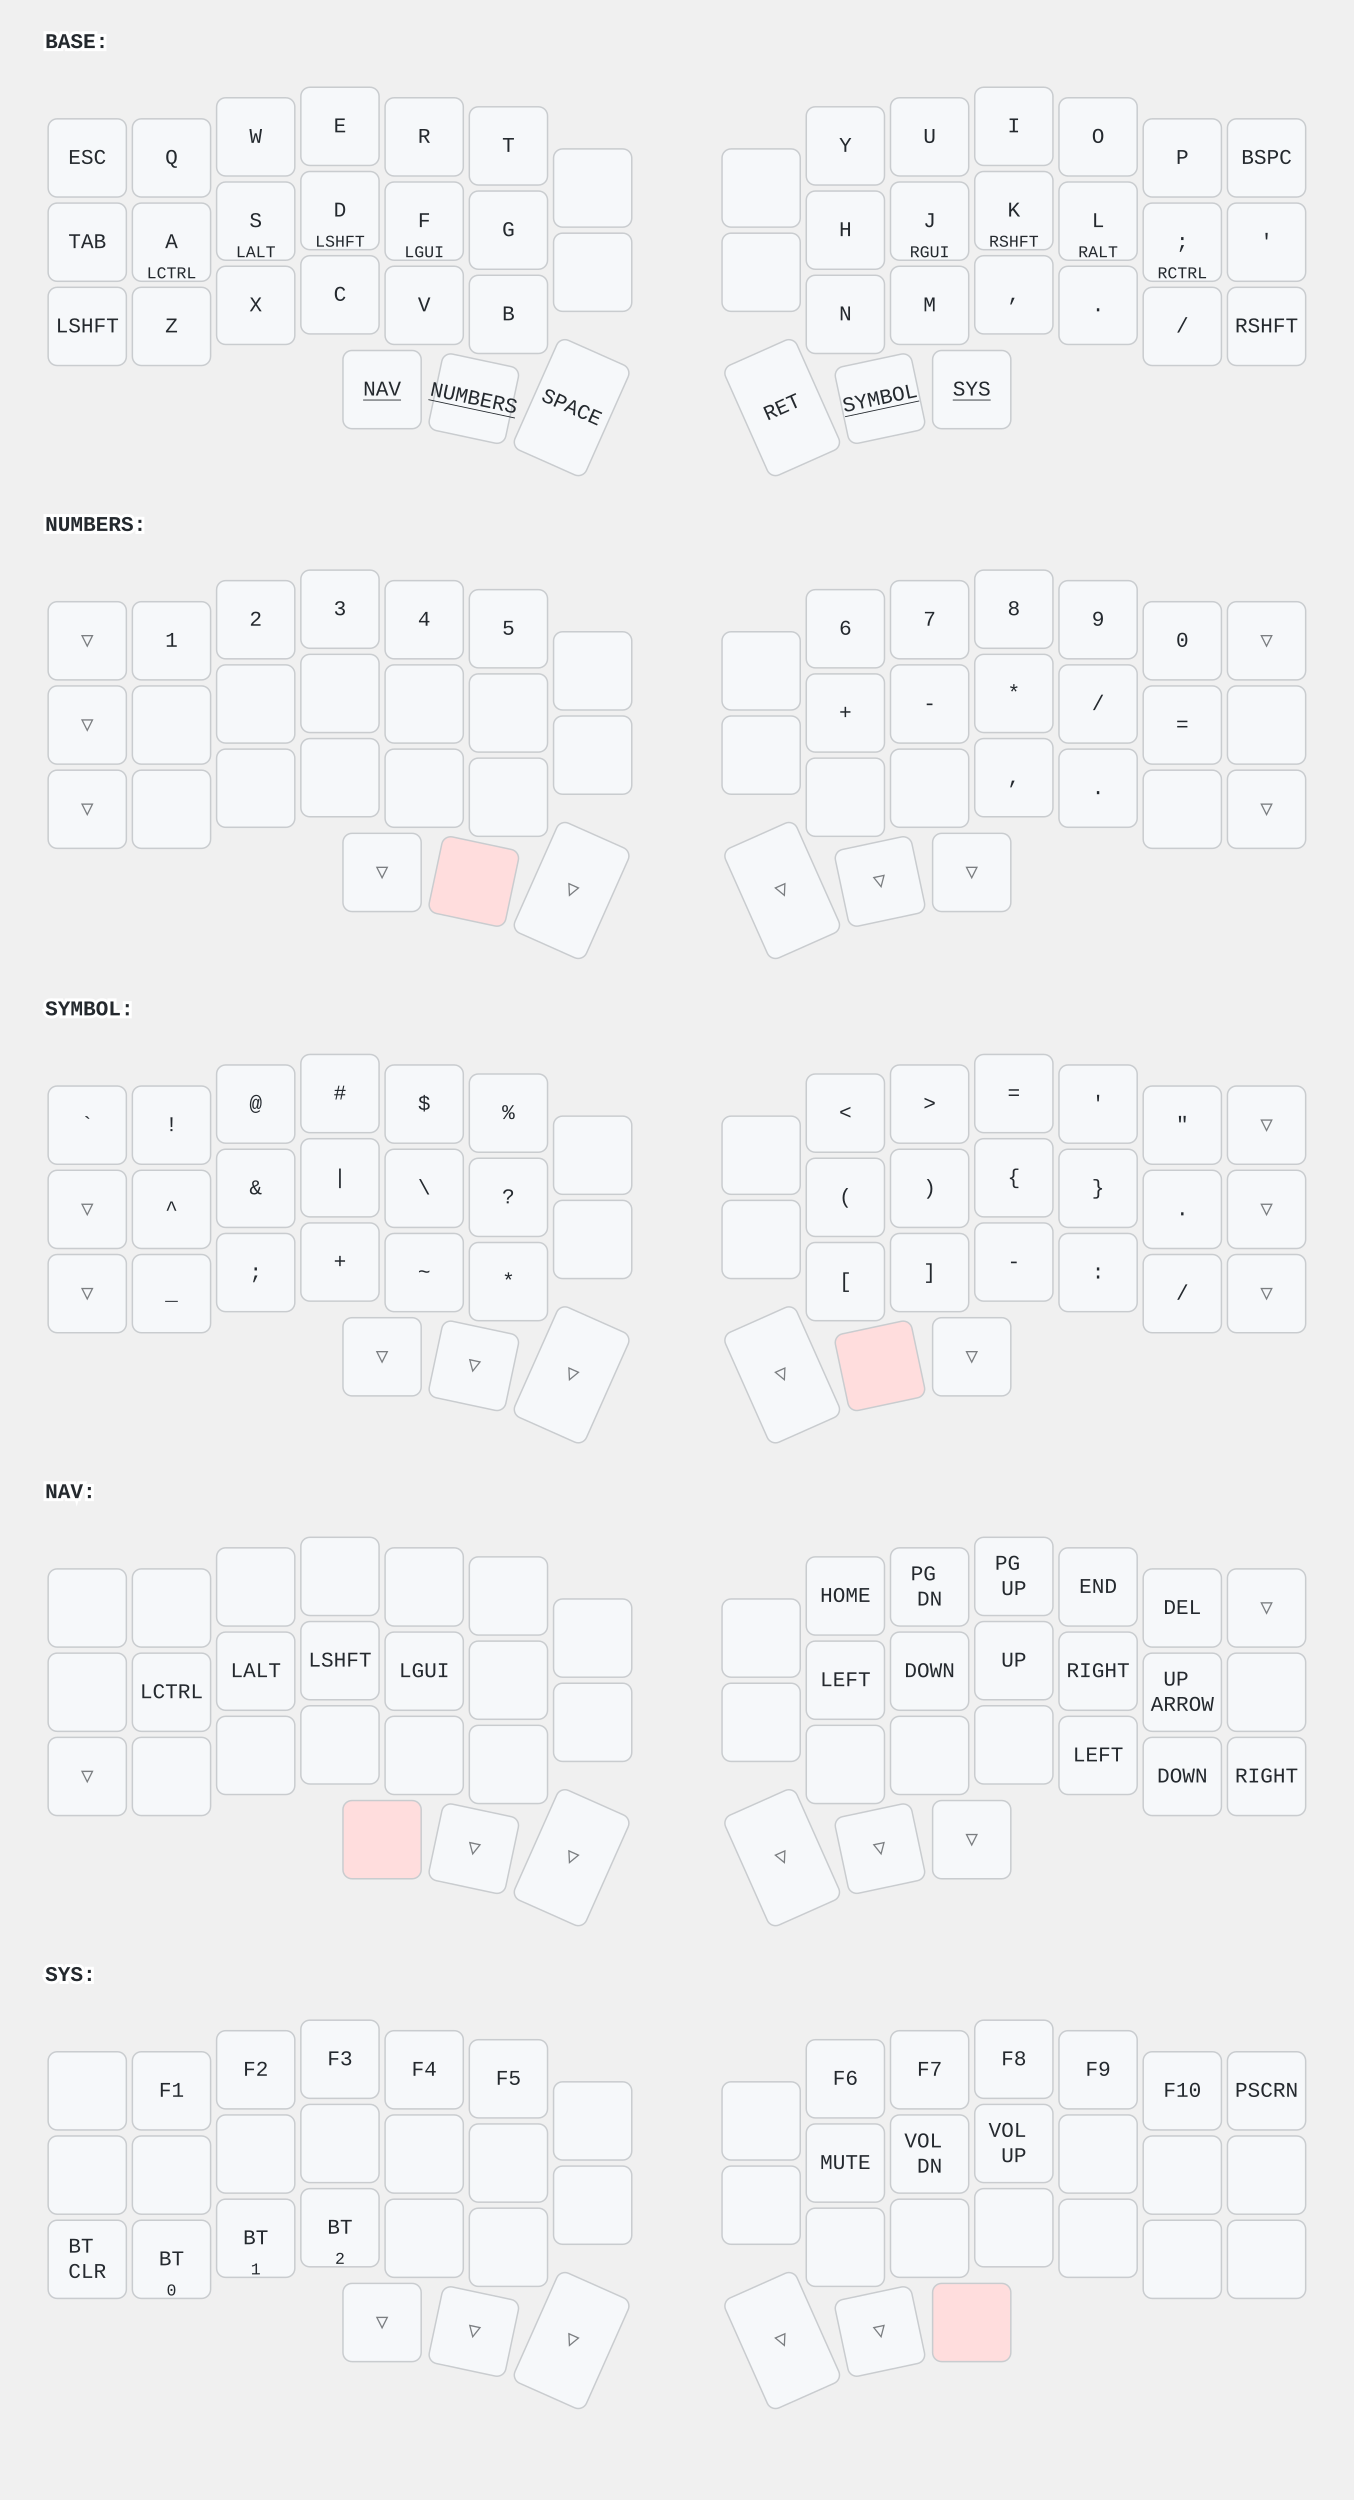
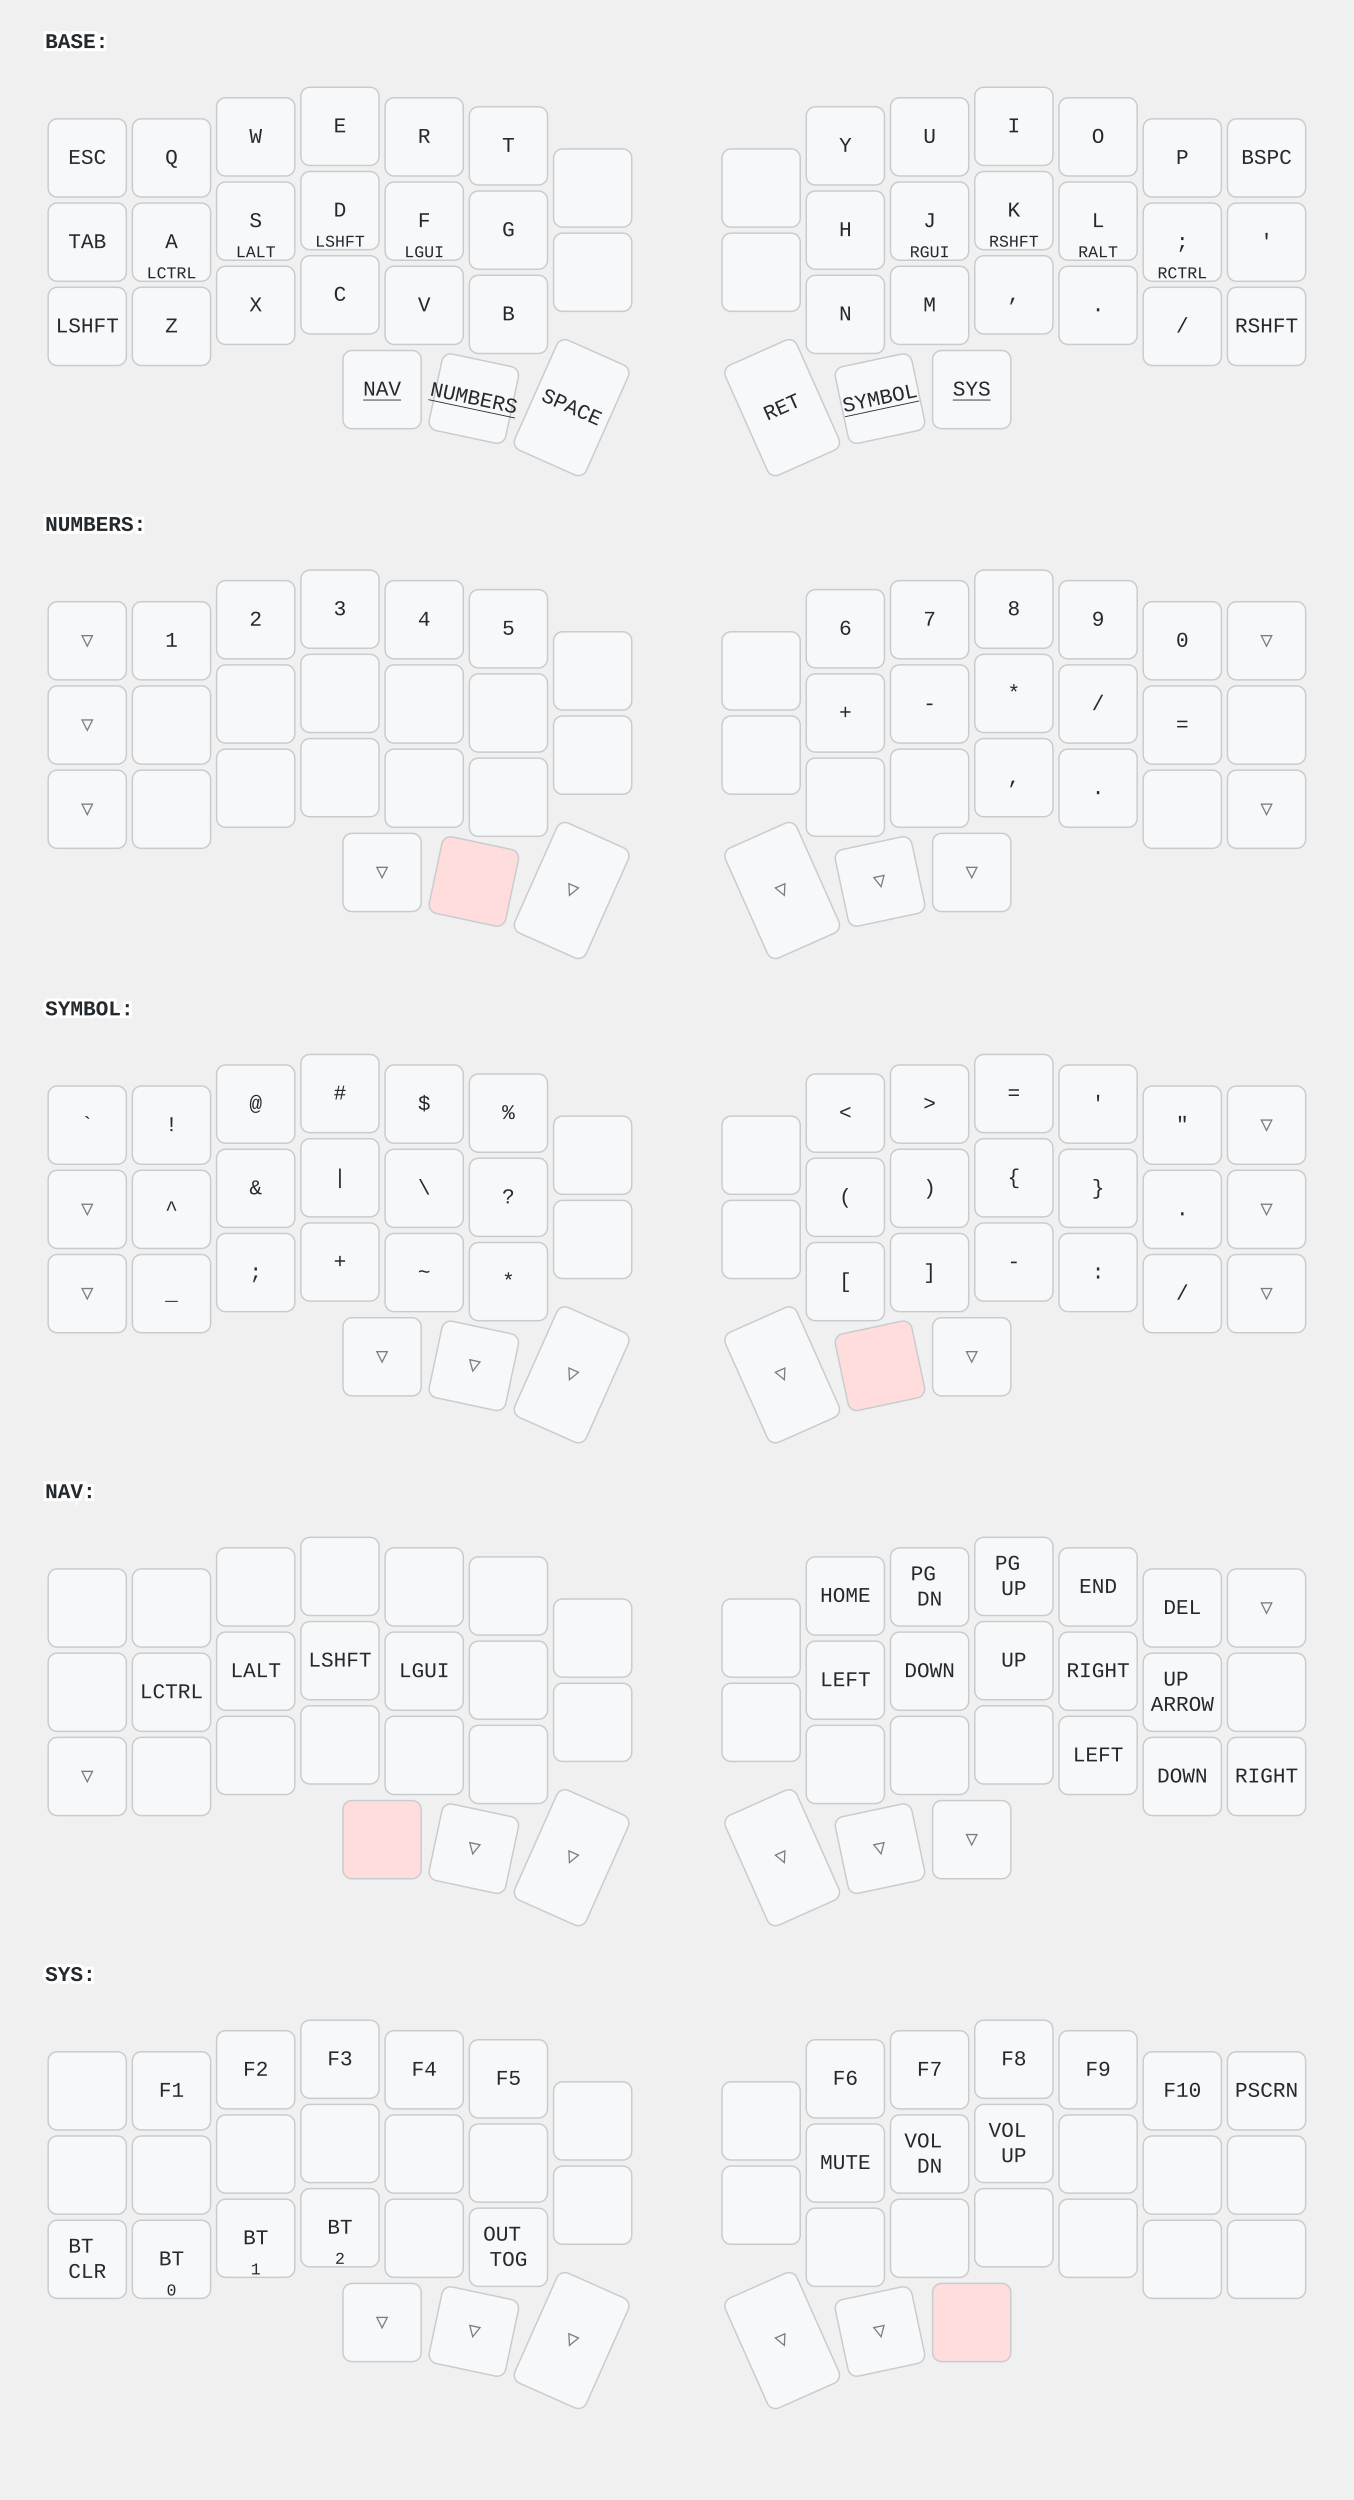
<svg xmlns="http://www.w3.org/2000/svg" width="900" height="1662" viewBox="0 0 900 1662" class="keymap">
  <style>/* inherit to force styles through use tags */
svg path {
    fill: inherit;
}

/* font and background color specifications */
svg.keymap {
    font-family: SFMono-Regular,Consolas,Liberation Mono,Menlo,monospace;
    font-size: 14px;
    font-kerning: normal;
    text-rendering: optimizeLegibility;
    fill: #24292e;
}

/* default key styling */
rect.key {
    fill: #f6f8fa;
}

rect.key, rect.combo {
    stroke: #c9cccf;
    stroke-width: 1;
}

/* default key side styling, only used is draw_key_sides is set */
rect.side {
    filter: brightness(90%);
}

/* color accent for combo boxes */
rect.combo, rect.combo-separate {
    fill: #cdf;
}

/* color accent for held keys */
rect.held, rect.combo.held {
    fill: #fdd;
}

/* color accent for ghost (optional) keys */
rect.ghost, rect.combo.ghost {
    stroke-dasharray: 4, 4;
    stroke-width: 2;
}

text {
    text-anchor: middle;
    dominant-baseline: middle;
}

/* styling for layer labels */
text.label {
    font-weight: bold;
    text-anchor: start;
    stroke: white;
    stroke-width: 4;
    paint-order: stroke;
}

/* styling for optional footer */
text.footer {
    text-anchor: end;
    dominant-baseline: auto;
    stroke: white;
    stroke-width: 4;
    paint-order: stroke;
}

/* styling for combo tap, and key non-tap label text */
text.combo, text.hold, text.shifted, text.left, text.right, text.tl, text.tr, text.bl, text.br {
    font-size: 11px;
}

text.hold, text.bl, text.br {
    text-anchor: middle;
    dominant-baseline: auto;
}

text.shifted, text.tl, text.tr {
    text-anchor: middle;
    dominant-baseline: hanging;
}

text.left, text.tl, text.bl {
    text-anchor: start;
}

text.right, text.tr, text.br {
    text-anchor: end;
}

text.layer-activator {
    text-decoration: underline;
}

/* styling for hold/shifted label text in combo box */
text.combo.hold, text.combo.shifted, text.combo.left, text.combo.right {
    font-size: 8px;
}

/* lighter symbol for transparent keys */
text.trans {
    fill: #7b7e81;
}

/* styling for combo dendrons */
path.combo {
    stroke-width: 1;
    stroke: gray;
    fill: none;
}

/* Start Tabler Icons Cleanup */
/* cannot use height/width with glyphs */
.icon-tabler &gt; path {
    fill: inherit;
    stroke: inherit;
    stroke-width: 2;
}
/* hide tabler's default box */
.icon-tabler &gt; path[stroke="none"][fill="none"] {
    visibility: hidden;
}
/* End Tabler Icons Cleanup */
</style>
  <g transform="translate(30, 0)" class="layer-BASE">
    <text x="0" y="28" class="label" id="BASE">BASE:</text>
    <g transform="translate(0, 56)">
      <g transform="translate(28, 49)" class="key keypos-0">
        <rect rx="6" ry="6" x="-26" y="-26" width="52" height="52" class="key" />
        <text x="0" y="0" class="key tap">ESC</text>
      </g>
      <g transform="translate(84, 49)" class="key keypos-1">
        <rect rx="6" ry="6" x="-26" y="-26" width="52" height="52" class="key" />
        <text x="0" y="0" class="key tap">Q</text>
      </g>
      <g transform="translate(140, 35)" class="key keypos-2">
        <rect rx="6" ry="6" x="-26" y="-26" width="52" height="52" class="key" />
        <text x="0" y="0" class="key tap">W</text>
      </g>
      <g transform="translate(196, 28)" class="key keypos-3">
        <rect rx="6" ry="6" x="-26" y="-26" width="52" height="52" class="key" />
        <text x="0" y="0" class="key tap">E</text>
      </g>
      <g transform="translate(252, 35)" class="key keypos-4">
        <rect rx="6" ry="6" x="-26" y="-26" width="52" height="52" class="key" />
        <text x="0" y="0" class="key tap">R</text>
      </g>
      <g transform="translate(308, 41)" class="key keypos-5">
        <rect rx="6" ry="6" x="-26" y="-26" width="52" height="52" class="key" />
        <text x="0" y="0" class="key tap">T</text>
      </g>
      <g transform="translate(364, 69)" class="key keypos-6">
        <rect rx="6" ry="6" x="-26" y="-26" width="52" height="52" class="key" />
      </g>
      <g transform="translate(476, 69)" class="key keypos-7">
        <rect rx="6" ry="6" x="-26" y="-26" width="52" height="52" class="key" />
      </g>
      <g transform="translate(532, 41)" class="key keypos-8">
        <rect rx="6" ry="6" x="-26" y="-26" width="52" height="52" class="key" />
        <text x="0" y="0" class="key tap">Y</text>
      </g>
      <g transform="translate(588, 35)" class="key keypos-9">
        <rect rx="6" ry="6" x="-26" y="-26" width="52" height="52" class="key" />
        <text x="0" y="0" class="key tap">U</text>
      </g>
      <g transform="translate(644, 28)" class="key keypos-10">
        <rect rx="6" ry="6" x="-26" y="-26" width="52" height="52" class="key" />
        <text x="0" y="0" class="key tap">I</text>
      </g>
      <g transform="translate(700, 35)" class="key keypos-11">
        <rect rx="6" ry="6" x="-26" y="-26" width="52" height="52" class="key" />
        <text x="0" y="0" class="key tap">O</text>
      </g>
      <g transform="translate(756, 49)" class="key keypos-12">
        <rect rx="6" ry="6" x="-26" y="-26" width="52" height="52" class="key" />
        <text x="0" y="0" class="key tap">P</text>
      </g>
      <g transform="translate(812, 49)" class="key keypos-13">
        <rect rx="6" ry="6" x="-26" y="-26" width="52" height="52" class="key" />
        <text x="0" y="0" class="key tap">BSPC</text>
      </g>
      <g transform="translate(28, 105)" class="key keypos-14">
        <rect rx="6" ry="6" x="-26" y="-26" width="52" height="52" class="key" />
        <text x="0" y="0" class="key tap">TAB</text>
      </g>
      <g transform="translate(84, 105)" class="key keypos-15">
        <rect rx="6" ry="6" x="-26" y="-26" width="52" height="52" class="key" />
        <text x="0" y="0" class="key tap">A</text>
        <text x="0" y="24" class="key hold">LCTRL</text>
      </g>
      <g transform="translate(140, 91)" class="key keypos-16">
        <rect rx="6" ry="6" x="-26" y="-26" width="52" height="52" class="key" />
        <text x="0" y="0" class="key tap">S</text>
        <text x="0" y="24" class="key hold">LALT</text>
      </g>
      <g transform="translate(196, 84)" class="key keypos-17">
        <rect rx="6" ry="6" x="-26" y="-26" width="52" height="52" class="key" />
        <text x="0" y="0" class="key tap">D</text>
        <text x="0" y="24" class="key hold">LSHFT</text>
      </g>
      <g transform="translate(252, 91)" class="key keypos-18">
        <rect rx="6" ry="6" x="-26" y="-26" width="52" height="52" class="key" />
        <text x="0" y="0" class="key tap">F</text>
        <text x="0" y="24" class="key hold">LGUI</text>
      </g>
      <g transform="translate(308, 97)" class="key keypos-19">
        <rect rx="6" ry="6" x="-26" y="-26" width="52" height="52" class="key" />
        <text x="0" y="0" class="key tap">G</text>
      </g>
      <g transform="translate(364, 125)" class="key keypos-20">
        <rect rx="6" ry="6" x="-26" y="-26" width="52" height="52" class="key" />
      </g>
      <g transform="translate(476, 125)" class="key keypos-21">
        <rect rx="6" ry="6" x="-26" y="-26" width="52" height="52" class="key" />
      </g>
      <g transform="translate(532, 97)" class="key keypos-22">
        <rect rx="6" ry="6" x="-26" y="-26" width="52" height="52" class="key" />
        <text x="0" y="0" class="key tap">H</text>
      </g>
      <g transform="translate(588, 91)" class="key keypos-23">
        <rect rx="6" ry="6" x="-26" y="-26" width="52" height="52" class="key" />
        <text x="0" y="0" class="key tap">J</text>
        <text x="0" y="24" class="key hold">RGUI</text>
      </g>
      <g transform="translate(644, 84)" class="key keypos-24">
        <rect rx="6" ry="6" x="-26" y="-26" width="52" height="52" class="key" />
        <text x="0" y="0" class="key tap">K</text>
        <text x="0" y="24" class="key hold">RSHFT</text>
      </g>
      <g transform="translate(700, 91)" class="key keypos-25">
        <rect rx="6" ry="6" x="-26" y="-26" width="52" height="52" class="key" />
        <text x="0" y="0" class="key tap">L</text>
        <text x="0" y="24" class="key hold">RALT</text>
      </g>
      <g transform="translate(756, 105)" class="key keypos-26">
        <rect rx="6" ry="6" x="-26" y="-26" width="52" height="52" class="key" />
        <text x="0" y="0" class="key tap">;</text>
        <text x="0" y="24" class="key hold">RCTRL</text>
      </g>
      <g transform="translate(812, 105)" class="key keypos-27">
        <rect rx="6" ry="6" x="-26" y="-26" width="52" height="52" class="key" />
        <text x="0" y="0" class="key tap">'</text>
      </g>
      <g transform="translate(28, 161)" class="key keypos-28">
        <rect rx="6" ry="6" x="-26" y="-26" width="52" height="52" class="key" />
        <text x="0" y="0" class="key tap">LSHFT</text>
      </g>
      <g transform="translate(84, 161)" class="key keypos-29">
        <rect rx="6" ry="6" x="-26" y="-26" width="52" height="52" class="key" />
        <text x="0" y="0" class="key tap">Z</text>
      </g>
      <g transform="translate(140, 147)" class="key keypos-30">
        <rect rx="6" ry="6" x="-26" y="-26" width="52" height="52" class="key" />
        <text x="0" y="0" class="key tap">X</text>
      </g>
      <g transform="translate(196, 140)" class="key keypos-31">
        <rect rx="6" ry="6" x="-26" y="-26" width="52" height="52" class="key" />
        <text x="0" y="0" class="key tap">C</text>
      </g>
      <g transform="translate(252, 147)" class="key keypos-32">
        <rect rx="6" ry="6" x="-26" y="-26" width="52" height="52" class="key" />
        <text x="0" y="0" class="key tap">V</text>
      </g>
      <g transform="translate(308, 153)" class="key keypos-33">
        <rect rx="6" ry="6" x="-26" y="-26" width="52" height="52" class="key" />
        <text x="0" y="0" class="key tap">B</text>
      </g>
      <g transform="translate(532, 153)" class="key keypos-34">
        <rect rx="6" ry="6" x="-26" y="-26" width="52" height="52" class="key" />
        <text x="0" y="0" class="key tap">N</text>
      </g>
      <g transform="translate(588, 147)" class="key keypos-35">
        <rect rx="6" ry="6" x="-26" y="-26" width="52" height="52" class="key" />
        <text x="0" y="0" class="key tap">M</text>
      </g>
      <g transform="translate(644, 140)" class="key keypos-36">
        <rect rx="6" ry="6" x="-26" y="-26" width="52" height="52" class="key" />
        <text x="0" y="0" class="key tap">,</text>
      </g>
      <g transform="translate(700, 147)" class="key keypos-37">
        <rect rx="6" ry="6" x="-26" y="-26" width="52" height="52" class="key" />
        <text x="0" y="0" class="key tap">.</text>
      </g>
      <g transform="translate(756, 161)" class="key keypos-38">
        <rect rx="6" ry="6" x="-26" y="-26" width="52" height="52" class="key" />
        <text x="0" y="0" class="key tap">/</text>
      </g>
      <g transform="translate(812, 161)" class="key keypos-39">
        <rect rx="6" ry="6" x="-26" y="-26" width="52" height="52" class="key" />
        <text x="0" y="0" class="key tap">RSHFT</text>
      </g>
      <g transform="translate(224, 203)" class="key keypos-40">
        <rect rx="6" ry="6" x="-26" y="-26" width="52" height="52" class="key" />
        <a href="#NAV">
          <text x="0" y="0" class="key tap layer-activator">NAV</text>
        </a>
      </g>
      <g transform="translate(285, 209) rotate(12.0)" class="key keypos-41">
        <rect rx="6" ry="6" x="-26" y="-26" width="52" height="52" class="key" />
        <a href="#NUMBERS">
          <text x="0" y="0" class="key tap layer-activator">NUMBERS</text>
        </a>
      </g>
      <g transform="translate(350, 215) rotate(24.0)" class="key keypos-42">
        <rect rx="6" ry="6" x="-26" y="-40" width="52" height="80" class="key" />
        <text x="0" y="0" class="key tap">SPACE</text>
      </g>
      <g transform="translate(490, 215) rotate(-24.0)" class="key keypos-43">
        <rect rx="6" ry="6" x="-26" y="-40" width="52" height="80" class="key" />
        <text x="0" y="0" class="key tap">RET</text>
      </g>
      <g transform="translate(555, 209) rotate(-12.0)" class="key keypos-44">
        <rect rx="6" ry="6" x="-26" y="-26" width="52" height="52" class="key" />
        <a href="#SYMBOL">
          <text x="0" y="0" class="key tap layer-activator">SYMBOL</text>
        </a>
      </g>
      <g transform="translate(616, 203)" class="key keypos-45">
        <rect rx="6" ry="6" x="-26" y="-26" width="52" height="52" class="key" />
        <a href="#SYS">
          <text x="0" y="0" class="key tap layer-activator">SYS</text>
        </a>
      </g>
    </g>
  </g>
  <g transform="translate(30, 321)" class="layer-NUMBERS">
    <text x="0" y="28" class="label" id="NUMBERS">NUMBERS:</text>
    <g transform="translate(0, 56)">
      <g transform="translate(28, 49)" class="key trans keypos-0">
        <rect rx="6" ry="6" x="-26" y="-26" width="52" height="52" class="key trans" />
        <text x="0" y="0" class="key trans tap">▽</text>
      </g>
      <g transform="translate(84, 49)" class="key keypos-1">
        <rect rx="6" ry="6" x="-26" y="-26" width="52" height="52" class="key" />
        <text x="0" y="0" class="key tap">1</text>
      </g>
      <g transform="translate(140, 35)" class="key keypos-2">
        <rect rx="6" ry="6" x="-26" y="-26" width="52" height="52" class="key" />
        <text x="0" y="0" class="key tap">2</text>
      </g>
      <g transform="translate(196, 28)" class="key keypos-3">
        <rect rx="6" ry="6" x="-26" y="-26" width="52" height="52" class="key" />
        <text x="0" y="0" class="key tap">3</text>
      </g>
      <g transform="translate(252, 35)" class="key keypos-4">
        <rect rx="6" ry="6" x="-26" y="-26" width="52" height="52" class="key" />
        <text x="0" y="0" class="key tap">4</text>
      </g>
      <g transform="translate(308, 41)" class="key keypos-5">
        <rect rx="6" ry="6" x="-26" y="-26" width="52" height="52" class="key" />
        <text x="0" y="0" class="key tap">5</text>
      </g>
      <g transform="translate(364, 69)" class="key keypos-6">
        <rect rx="6" ry="6" x="-26" y="-26" width="52" height="52" class="key" />
      </g>
      <g transform="translate(476, 69)" class="key keypos-7">
        <rect rx="6" ry="6" x="-26" y="-26" width="52" height="52" class="key" />
      </g>
      <g transform="translate(532, 41)" class="key keypos-8">
        <rect rx="6" ry="6" x="-26" y="-26" width="52" height="52" class="key" />
        <text x="0" y="0" class="key tap">6</text>
      </g>
      <g transform="translate(588, 35)" class="key keypos-9">
        <rect rx="6" ry="6" x="-26" y="-26" width="52" height="52" class="key" />
        <text x="0" y="0" class="key tap">7</text>
      </g>
      <g transform="translate(644, 28)" class="key keypos-10">
        <rect rx="6" ry="6" x="-26" y="-26" width="52" height="52" class="key" />
        <text x="0" y="0" class="key tap">8</text>
      </g>
      <g transform="translate(700, 35)" class="key keypos-11">
        <rect rx="6" ry="6" x="-26" y="-26" width="52" height="52" class="key" />
        <text x="0" y="0" class="key tap">9</text>
      </g>
      <g transform="translate(756, 49)" class="key keypos-12">
        <rect rx="6" ry="6" x="-26" y="-26" width="52" height="52" class="key" />
        <text x="0" y="0" class="key tap">0</text>
      </g>
      <g transform="translate(812, 49)" class="key trans keypos-13">
        <rect rx="6" ry="6" x="-26" y="-26" width="52" height="52" class="key trans" />
        <text x="0" y="0" class="key trans tap">▽</text>
      </g>
      <g transform="translate(28, 105)" class="key trans keypos-14">
        <rect rx="6" ry="6" x="-26" y="-26" width="52" height="52" class="key trans" />
        <text x="0" y="0" class="key trans tap">▽</text>
      </g>
      <g transform="translate(84, 105)" class="key keypos-15">
        <rect rx="6" ry="6" x="-26" y="-26" width="52" height="52" class="key" />
      </g>
      <g transform="translate(140, 91)" class="key keypos-16">
        <rect rx="6" ry="6" x="-26" y="-26" width="52" height="52" class="key" />
      </g>
      <g transform="translate(196, 84)" class="key keypos-17">
        <rect rx="6" ry="6" x="-26" y="-26" width="52" height="52" class="key" />
      </g>
      <g transform="translate(252, 91)" class="key keypos-18">
        <rect rx="6" ry="6" x="-26" y="-26" width="52" height="52" class="key" />
      </g>
      <g transform="translate(308, 97)" class="key keypos-19">
        <rect rx="6" ry="6" x="-26" y="-26" width="52" height="52" class="key" />
      </g>
      <g transform="translate(364, 125)" class="key keypos-20">
        <rect rx="6" ry="6" x="-26" y="-26" width="52" height="52" class="key" />
      </g>
      <g transform="translate(476, 125)" class="key keypos-21">
        <rect rx="6" ry="6" x="-26" y="-26" width="52" height="52" class="key" />
      </g>
      <g transform="translate(532, 97)" class="key keypos-22">
        <rect rx="6" ry="6" x="-26" y="-26" width="52" height="52" class="key" />
        <text x="0" y="0" class="key tap">+</text>
      </g>
      <g transform="translate(588, 91)" class="key keypos-23">
        <rect rx="6" ry="6" x="-26" y="-26" width="52" height="52" class="key" />
        <text x="0" y="0" class="key tap">-</text>
      </g>
      <g transform="translate(644, 84)" class="key keypos-24">
        <rect rx="6" ry="6" x="-26" y="-26" width="52" height="52" class="key" />
        <text x="0" y="0" class="key tap">*</text>
      </g>
      <g transform="translate(700, 91)" class="key keypos-25">
        <rect rx="6" ry="6" x="-26" y="-26" width="52" height="52" class="key" />
        <text x="0" y="0" class="key tap">/</text>
      </g>
      <g transform="translate(756, 105)" class="key keypos-26">
        <rect rx="6" ry="6" x="-26" y="-26" width="52" height="52" class="key" />
        <text x="0" y="0" class="key tap">=</text>
      </g>
      <g transform="translate(812, 105)" class="key keypos-27">
        <rect rx="6" ry="6" x="-26" y="-26" width="52" height="52" class="key" />
      </g>
      <g transform="translate(28, 161)" class="key trans keypos-28">
        <rect rx="6" ry="6" x="-26" y="-26" width="52" height="52" class="key trans" />
        <text x="0" y="0" class="key trans tap">▽</text>
      </g>
      <g transform="translate(84, 161)" class="key keypos-29">
        <rect rx="6" ry="6" x="-26" y="-26" width="52" height="52" class="key" />
      </g>
      <g transform="translate(140, 147)" class="key keypos-30">
        <rect rx="6" ry="6" x="-26" y="-26" width="52" height="52" class="key" />
      </g>
      <g transform="translate(196, 140)" class="key keypos-31">
        <rect rx="6" ry="6" x="-26" y="-26" width="52" height="52" class="key" />
      </g>
      <g transform="translate(252, 147)" class="key keypos-32">
        <rect rx="6" ry="6" x="-26" y="-26" width="52" height="52" class="key" />
      </g>
      <g transform="translate(308, 153)" class="key keypos-33">
        <rect rx="6" ry="6" x="-26" y="-26" width="52" height="52" class="key" />
      </g>
      <g transform="translate(532, 153)" class="key keypos-34">
        <rect rx="6" ry="6" x="-26" y="-26" width="52" height="52" class="key" />
      </g>
      <g transform="translate(588, 147)" class="key keypos-35">
        <rect rx="6" ry="6" x="-26" y="-26" width="52" height="52" class="key" />
      </g>
      <g transform="translate(644, 140)" class="key keypos-36">
        <rect rx="6" ry="6" x="-26" y="-26" width="52" height="52" class="key" />
        <text x="0" y="0" class="key tap">,</text>
      </g>
      <g transform="translate(700, 147)" class="key keypos-37">
        <rect rx="6" ry="6" x="-26" y="-26" width="52" height="52" class="key" />
        <text x="0" y="0" class="key tap">.</text>
      </g>
      <g transform="translate(756, 161)" class="key keypos-38">
        <rect rx="6" ry="6" x="-26" y="-26" width="52" height="52" class="key" />
      </g>
      <g transform="translate(812, 161)" class="key trans keypos-39">
        <rect rx="6" ry="6" x="-26" y="-26" width="52" height="52" class="key trans" />
        <text x="0" y="0" class="key trans tap">▽</text>
      </g>
      <g transform="translate(224, 203)" class="key trans keypos-40">
        <rect rx="6" ry="6" x="-26" y="-26" width="52" height="52" class="key trans" />
        <text x="0" y="0" class="key trans tap">▽</text>
      </g>
      <g transform="translate(285, 209) rotate(12.0)" class="key held keypos-41">
        <rect rx="6" ry="6" x="-26" y="-26" width="52" height="52" class="key held" />
      </g>
      <g transform="translate(350, 215) rotate(24.0)" class="key trans keypos-42">
        <rect rx="6" ry="6" x="-26" y="-40" width="52" height="80" class="key trans" />
        <text x="0" y="0" class="key trans tap">▽</text>
      </g>
      <g transform="translate(490, 215) rotate(-24.0)" class="key trans keypos-43">
        <rect rx="6" ry="6" x="-26" y="-40" width="52" height="80" class="key trans" />
        <text x="0" y="0" class="key trans tap">▽</text>
      </g>
      <g transform="translate(555, 209) rotate(-12.0)" class="key trans keypos-44">
        <rect rx="6" ry="6" x="-26" y="-26" width="52" height="52" class="key trans" />
        <text x="0" y="0" class="key trans tap">▽</text>
      </g>
      <g transform="translate(616, 203)" class="key trans keypos-45">
        <rect rx="6" ry="6" x="-26" y="-26" width="52" height="52" class="key trans" />
        <text x="0" y="0" class="key trans tap">▽</text>
      </g>
    </g>
  </g>
  <g transform="translate(30, 643)" class="layer-SYMBOL">
    <text x="0" y="28" class="label" id="SYMBOL">SYMBOL:</text>
    <g transform="translate(0, 56)">
      <g transform="translate(28, 49)" class="key keypos-0">
        <rect rx="6" ry="6" x="-26" y="-26" width="52" height="52" class="key" />
        <text x="0" y="0" class="key tap">`</text>
      </g>
      <g transform="translate(84, 49)" class="key keypos-1">
        <rect rx="6" ry="6" x="-26" y="-26" width="52" height="52" class="key" />
        <text x="0" y="0" class="key tap">!</text>
      </g>
      <g transform="translate(140, 35)" class="key keypos-2">
        <rect rx="6" ry="6" x="-26" y="-26" width="52" height="52" class="key" />
        <text x="0" y="0" class="key tap">@</text>
      </g>
      <g transform="translate(196, 28)" class="key keypos-3">
        <rect rx="6" ry="6" x="-26" y="-26" width="52" height="52" class="key" />
        <text x="0" y="0" class="key tap">#</text>
      </g>
      <g transform="translate(252, 35)" class="key keypos-4">
        <rect rx="6" ry="6" x="-26" y="-26" width="52" height="52" class="key" />
        <text x="0" y="0" class="key tap">$</text>
      </g>
      <g transform="translate(308, 41)" class="key keypos-5">
        <rect rx="6" ry="6" x="-26" y="-26" width="52" height="52" class="key" />
        <text x="0" y="0" class="key tap">%</text>
      </g>
      <g transform="translate(364, 69)" class="key keypos-6">
        <rect rx="6" ry="6" x="-26" y="-26" width="52" height="52" class="key" />
      </g>
      <g transform="translate(476, 69)" class="key keypos-7">
        <rect rx="6" ry="6" x="-26" y="-26" width="52" height="52" class="key" />
      </g>
      <g transform="translate(532, 41)" class="key keypos-8">
        <rect rx="6" ry="6" x="-26" y="-26" width="52" height="52" class="key" />
        <text x="0" y="0" class="key tap">&lt;</text>
      </g>
      <g transform="translate(588, 35)" class="key keypos-9">
        <rect rx="6" ry="6" x="-26" y="-26" width="52" height="52" class="key" />
        <text x="0" y="0" class="key tap">&gt;</text>
      </g>
      <g transform="translate(644, 28)" class="key keypos-10">
        <rect rx="6" ry="6" x="-26" y="-26" width="52" height="52" class="key" />
        <text x="0" y="0" class="key tap">=</text>
      </g>
      <g transform="translate(700, 35)" class="key keypos-11">
        <rect rx="6" ry="6" x="-26" y="-26" width="52" height="52" class="key" />
        <text x="0" y="0" class="key tap">'</text>
      </g>
      <g transform="translate(756, 49)" class="key keypos-12">
        <rect rx="6" ry="6" x="-26" y="-26" width="52" height="52" class="key" />
        <text x="0" y="0" class="key tap">"</text>
      </g>
      <g transform="translate(812, 49)" class="key trans keypos-13">
        <rect rx="6" ry="6" x="-26" y="-26" width="52" height="52" class="key trans" />
        <text x="0" y="0" class="key trans tap">▽</text>
      </g>
      <g transform="translate(28, 105)" class="key trans keypos-14">
        <rect rx="6" ry="6" x="-26" y="-26" width="52" height="52" class="key trans" />
        <text x="0" y="0" class="key trans tap">▽</text>
      </g>
      <g transform="translate(84, 105)" class="key keypos-15">
        <rect rx="6" ry="6" x="-26" y="-26" width="52" height="52" class="key" />
        <text x="0" y="0" class="key tap">^</text>
      </g>
      <g transform="translate(140, 91)" class="key keypos-16">
        <rect rx="6" ry="6" x="-26" y="-26" width="52" height="52" class="key" />
        <text x="0" y="0" class="key tap">&amp;</text>
      </g>
      <g transform="translate(196, 84)" class="key keypos-17">
        <rect rx="6" ry="6" x="-26" y="-26" width="52" height="52" class="key" />
        <text x="0" y="0" class="key tap">|</text>
      </g>
      <g transform="translate(252, 91)" class="key keypos-18">
        <rect rx="6" ry="6" x="-26" y="-26" width="52" height="52" class="key" />
        <text x="0" y="0" class="key tap">\</text>
      </g>
      <g transform="translate(308, 97)" class="key keypos-19">
        <rect rx="6" ry="6" x="-26" y="-26" width="52" height="52" class="key" />
        <text x="0" y="0" class="key tap">?</text>
      </g>
      <g transform="translate(364, 125)" class="key keypos-20">
        <rect rx="6" ry="6" x="-26" y="-26" width="52" height="52" class="key" />
      </g>
      <g transform="translate(476, 125)" class="key keypos-21">
        <rect rx="6" ry="6" x="-26" y="-26" width="52" height="52" class="key" />
      </g>
      <g transform="translate(532, 97)" class="key keypos-22">
        <rect rx="6" ry="6" x="-26" y="-26" width="52" height="52" class="key" />
        <text x="0" y="0" class="key tap">(</text>
      </g>
      <g transform="translate(588, 91)" class="key keypos-23">
        <rect rx="6" ry="6" x="-26" y="-26" width="52" height="52" class="key" />
        <text x="0" y="0" class="key tap">)</text>
      </g>
      <g transform="translate(644, 84)" class="key keypos-24">
        <rect rx="6" ry="6" x="-26" y="-26" width="52" height="52" class="key" />
        <text x="0" y="0" class="key tap">{</text>
      </g>
      <g transform="translate(700, 91)" class="key keypos-25">
        <rect rx="6" ry="6" x="-26" y="-26" width="52" height="52" class="key" />
        <text x="0" y="0" class="key tap">}</text>
      </g>
      <g transform="translate(756, 105)" class="key keypos-26">
        <rect rx="6" ry="6" x="-26" y="-26" width="52" height="52" class="key" />
        <text x="0" y="0" class="key tap">.</text>
      </g>
      <g transform="translate(812, 105)" class="key trans keypos-27">
        <rect rx="6" ry="6" x="-26" y="-26" width="52" height="52" class="key trans" />
        <text x="0" y="0" class="key trans tap">▽</text>
      </g>
      <g transform="translate(28, 161)" class="key trans keypos-28">
        <rect rx="6" ry="6" x="-26" y="-26" width="52" height="52" class="key trans" />
        <text x="0" y="0" class="key trans tap">▽</text>
      </g>
      <g transform="translate(84, 161)" class="key keypos-29">
        <rect rx="6" ry="6" x="-26" y="-26" width="52" height="52" class="key" />
        <text x="0" y="0" class="key tap">_</text>
      </g>
      <g transform="translate(140, 147)" class="key keypos-30">
        <rect rx="6" ry="6" x="-26" y="-26" width="52" height="52" class="key" />
        <text x="0" y="0" class="key tap">;</text>
      </g>
      <g transform="translate(196, 140)" class="key keypos-31">
        <rect rx="6" ry="6" x="-26" y="-26" width="52" height="52" class="key" />
        <text x="0" y="0" class="key tap">+</text>
      </g>
      <g transform="translate(252, 147)" class="key keypos-32">
        <rect rx="6" ry="6" x="-26" y="-26" width="52" height="52" class="key" />
        <text x="0" y="0" class="key tap">~</text>
      </g>
      <g transform="translate(308, 153)" class="key keypos-33">
        <rect rx="6" ry="6" x="-26" y="-26" width="52" height="52" class="key" />
        <text x="0" y="0" class="key tap">*</text>
      </g>
      <g transform="translate(532, 153)" class="key keypos-34">
        <rect rx="6" ry="6" x="-26" y="-26" width="52" height="52" class="key" />
        <text x="0" y="0" class="key tap">[</text>
      </g>
      <g transform="translate(588, 147)" class="key keypos-35">
        <rect rx="6" ry="6" x="-26" y="-26" width="52" height="52" class="key" />
        <text x="0" y="0" class="key tap">]</text>
      </g>
      <g transform="translate(644, 140)" class="key keypos-36">
        <rect rx="6" ry="6" x="-26" y="-26" width="52" height="52" class="key" />
        <text x="0" y="0" class="key tap">-</text>
      </g>
      <g transform="translate(700, 147)" class="key keypos-37">
        <rect rx="6" ry="6" x="-26" y="-26" width="52" height="52" class="key" />
        <text x="0" y="0" class="key tap">:</text>
      </g>
      <g transform="translate(756, 161)" class="key keypos-38">
        <rect rx="6" ry="6" x="-26" y="-26" width="52" height="52" class="key" />
        <text x="0" y="0" class="key tap">/</text>
      </g>
      <g transform="translate(812, 161)" class="key trans keypos-39">
        <rect rx="6" ry="6" x="-26" y="-26" width="52" height="52" class="key trans" />
        <text x="0" y="0" class="key trans tap">▽</text>
      </g>
      <g transform="translate(224, 203)" class="key trans keypos-40">
        <rect rx="6" ry="6" x="-26" y="-26" width="52" height="52" class="key trans" />
        <text x="0" y="0" class="key trans tap">▽</text>
      </g>
      <g transform="translate(285, 209) rotate(12.0)" class="key trans keypos-41">
        <rect rx="6" ry="6" x="-26" y="-26" width="52" height="52" class="key trans" />
        <text x="0" y="0" class="key trans tap">▽</text>
      </g>
      <g transform="translate(350, 215) rotate(24.0)" class="key trans keypos-42">
        <rect rx="6" ry="6" x="-26" y="-40" width="52" height="80" class="key trans" />
        <text x="0" y="0" class="key trans tap">▽</text>
      </g>
      <g transform="translate(490, 215) rotate(-24.0)" class="key trans keypos-43">
        <rect rx="6" ry="6" x="-26" y="-40" width="52" height="80" class="key trans" />
        <text x="0" y="0" class="key trans tap">▽</text>
      </g>
      <g transform="translate(555, 209) rotate(-12.0)" class="key held keypos-44">
        <rect rx="6" ry="6" x="-26" y="-26" width="52" height="52" class="key held" />
      </g>
      <g transform="translate(616, 203)" class="key trans keypos-45">
        <rect rx="6" ry="6" x="-26" y="-26" width="52" height="52" class="key trans" />
        <text x="0" y="0" class="key trans tap">▽</text>
      </g>
    </g>
  </g>
  <g transform="translate(30, 964)" class="layer-NAV">
    <text x="0" y="28" class="label" id="NAV">NAV:</text>
    <g transform="translate(0, 56)">
      <g transform="translate(28, 49)" class="key keypos-0">
        <rect rx="6" ry="6" x="-26" y="-26" width="52" height="52" class="key" />
      </g>
      <g transform="translate(84, 49)" class="key keypos-1">
        <rect rx="6" ry="6" x="-26" y="-26" width="52" height="52" class="key" />
      </g>
      <g transform="translate(140, 35)" class="key keypos-2">
        <rect rx="6" ry="6" x="-26" y="-26" width="52" height="52" class="key" />
      </g>
      <g transform="translate(196, 28)" class="key keypos-3">
        <rect rx="6" ry="6" x="-26" y="-26" width="52" height="52" class="key" />
      </g>
      <g transform="translate(252, 35)" class="key keypos-4">
        <rect rx="6" ry="6" x="-26" y="-26" width="52" height="52" class="key" />
      </g>
      <g transform="translate(308, 41)" class="key keypos-5">
        <rect rx="6" ry="6" x="-26" y="-26" width="52" height="52" class="key" />
      </g>
      <g transform="translate(364, 69)" class="key keypos-6">
        <rect rx="6" ry="6" x="-26" y="-26" width="52" height="52" class="key" />
      </g>
      <g transform="translate(476, 69)" class="key keypos-7">
        <rect rx="6" ry="6" x="-26" y="-26" width="52" height="52" class="key" />
      </g>
      <g transform="translate(532, 41)" class="key keypos-8">
        <rect rx="6" ry="6" x="-26" y="-26" width="52" height="52" class="key" />
        <text x="0" y="0" class="key tap">HOME</text>
      </g>
      <g transform="translate(588, 35)" class="key keypos-9">
        <rect rx="6" ry="6" x="-26" y="-26" width="52" height="52" class="key" />
        <text x="0" y="0" class="key tap">
          <tspan x="0" dy="-0.6em">PG</tspan>
          <tspan x="0" dy="1.2em">DN</tspan>
        </text>
      </g>
      <g transform="translate(644, 28)" class="key keypos-10">
        <rect rx="6" ry="6" x="-26" y="-26" width="52" height="52" class="key" />
        <text x="0" y="0" class="key tap">
          <tspan x="0" dy="-0.6em">PG</tspan>
          <tspan x="0" dy="1.2em">UP</tspan>
        </text>
      </g>
      <g transform="translate(700, 35)" class="key keypos-11">
        <rect rx="6" ry="6" x="-26" y="-26" width="52" height="52" class="key" />
        <text x="0" y="0" class="key tap">END</text>
      </g>
      <g transform="translate(756, 49)" class="key keypos-12">
        <rect rx="6" ry="6" x="-26" y="-26" width="52" height="52" class="key" />
        <text x="0" y="0" class="key tap">DEL</text>
      </g>
      <g transform="translate(812, 49)" class="key trans keypos-13">
        <rect rx="6" ry="6" x="-26" y="-26" width="52" height="52" class="key trans" />
        <text x="0" y="0" class="key trans tap">▽</text>
      </g>
      <g transform="translate(28, 105)" class="key keypos-14">
        <rect rx="6" ry="6" x="-26" y="-26" width="52" height="52" class="key" />
      </g>
      <g transform="translate(84, 105)" class="key keypos-15">
        <rect rx="6" ry="6" x="-26" y="-26" width="52" height="52" class="key" />
        <text x="0" y="0" class="key tap">LCTRL</text>
      </g>
      <g transform="translate(140, 91)" class="key keypos-16">
        <rect rx="6" ry="6" x="-26" y="-26" width="52" height="52" class="key" />
        <text x="0" y="0" class="key tap">LALT</text>
      </g>
      <g transform="translate(196, 84)" class="key keypos-17">
        <rect rx="6" ry="6" x="-26" y="-26" width="52" height="52" class="key" />
        <text x="0" y="0" class="key tap">LSHFT</text>
      </g>
      <g transform="translate(252, 91)" class="key keypos-18">
        <rect rx="6" ry="6" x="-26" y="-26" width="52" height="52" class="key" />
        <text x="0" y="0" class="key tap">LGUI</text>
      </g>
      <g transform="translate(308, 97)" class="key keypos-19">
        <rect rx="6" ry="6" x="-26" y="-26" width="52" height="52" class="key" />
      </g>
      <g transform="translate(364, 125)" class="key keypos-20">
        <rect rx="6" ry="6" x="-26" y="-26" width="52" height="52" class="key" />
      </g>
      <g transform="translate(476, 125)" class="key keypos-21">
        <rect rx="6" ry="6" x="-26" y="-26" width="52" height="52" class="key" />
      </g>
      <g transform="translate(532, 97)" class="key keypos-22">
        <rect rx="6" ry="6" x="-26" y="-26" width="52" height="52" class="key" />
        <text x="0" y="0" class="key tap">LEFT</text>
      </g>
      <g transform="translate(588, 91)" class="key keypos-23">
        <rect rx="6" ry="6" x="-26" y="-26" width="52" height="52" class="key" />
        <text x="0" y="0" class="key tap">DOWN</text>
      </g>
      <g transform="translate(644, 84)" class="key keypos-24">
        <rect rx="6" ry="6" x="-26" y="-26" width="52" height="52" class="key" />
        <text x="0" y="0" class="key tap">UP</text>
      </g>
      <g transform="translate(700, 91)" class="key keypos-25">
        <rect rx="6" ry="6" x="-26" y="-26" width="52" height="52" class="key" />
        <text x="0" y="0" class="key tap">RIGHT</text>
      </g>
      <g transform="translate(756, 105)" class="key keypos-26">
        <rect rx="6" ry="6" x="-26" y="-26" width="52" height="52" class="key" />
        <text x="0" y="0" class="key tap">
          <tspan x="0" dy="-0.6em">UP</tspan>
          <tspan x="0" dy="1.2em">ARROW</tspan>
        </text>
      </g>
      <g transform="translate(812, 105)" class="key keypos-27">
        <rect rx="6" ry="6" x="-26" y="-26" width="52" height="52" class="key" />
      </g>
      <g transform="translate(28, 161)" class="key trans keypos-28">
        <rect rx="6" ry="6" x="-26" y="-26" width="52" height="52" class="key trans" />
        <text x="0" y="0" class="key trans tap">▽</text>
      </g>
      <g transform="translate(84, 161)" class="key keypos-29">
        <rect rx="6" ry="6" x="-26" y="-26" width="52" height="52" class="key" />
      </g>
      <g transform="translate(140, 147)" class="key keypos-30">
        <rect rx="6" ry="6" x="-26" y="-26" width="52" height="52" class="key" />
      </g>
      <g transform="translate(196, 140)" class="key keypos-31">
        <rect rx="6" ry="6" x="-26" y="-26" width="52" height="52" class="key" />
      </g>
      <g transform="translate(252, 147)" class="key keypos-32">
        <rect rx="6" ry="6" x="-26" y="-26" width="52" height="52" class="key" />
      </g>
      <g transform="translate(308, 153)" class="key keypos-33">
        <rect rx="6" ry="6" x="-26" y="-26" width="52" height="52" class="key" />
      </g>
      <g transform="translate(532, 153)" class="key keypos-34">
        <rect rx="6" ry="6" x="-26" y="-26" width="52" height="52" class="key" />
      </g>
      <g transform="translate(588, 147)" class="key keypos-35">
        <rect rx="6" ry="6" x="-26" y="-26" width="52" height="52" class="key" />
      </g>
      <g transform="translate(644, 140)" class="key keypos-36">
        <rect rx="6" ry="6" x="-26" y="-26" width="52" height="52" class="key" />
      </g>
      <g transform="translate(700, 147)" class="key keypos-37">
        <rect rx="6" ry="6" x="-26" y="-26" width="52" height="52" class="key" />
        <text x="0" y="0" class="key tap">LEFT</text>
      </g>
      <g transform="translate(756, 161)" class="key keypos-38">
        <rect rx="6" ry="6" x="-26" y="-26" width="52" height="52" class="key" />
        <text x="0" y="0" class="key tap">DOWN</text>
      </g>
      <g transform="translate(812, 161)" class="key keypos-39">
        <rect rx="6" ry="6" x="-26" y="-26" width="52" height="52" class="key" />
        <text x="0" y="0" class="key tap">RIGHT</text>
      </g>
      <g transform="translate(224, 203)" class="key held keypos-40">
        <rect rx="6" ry="6" x="-26" y="-26" width="52" height="52" class="key held" />
      </g>
      <g transform="translate(285, 209) rotate(12.0)" class="key trans keypos-41">
        <rect rx="6" ry="6" x="-26" y="-26" width="52" height="52" class="key trans" />
        <text x="0" y="0" class="key trans tap">▽</text>
      </g>
      <g transform="translate(350, 215) rotate(24.0)" class="key trans keypos-42">
        <rect rx="6" ry="6" x="-26" y="-40" width="52" height="80" class="key trans" />
        <text x="0" y="0" class="key trans tap">▽</text>
      </g>
      <g transform="translate(490, 215) rotate(-24.0)" class="key trans keypos-43">
        <rect rx="6" ry="6" x="-26" y="-40" width="52" height="80" class="key trans" />
        <text x="0" y="0" class="key trans tap">▽</text>
      </g>
      <g transform="translate(555, 209) rotate(-12.0)" class="key trans keypos-44">
        <rect rx="6" ry="6" x="-26" y="-26" width="52" height="52" class="key trans" />
        <text x="0" y="0" class="key trans tap">▽</text>
      </g>
      <g transform="translate(616, 203)" class="key trans keypos-45">
        <rect rx="6" ry="6" x="-26" y="-26" width="52" height="52" class="key trans" />
        <text x="0" y="0" class="key trans tap">▽</text>
      </g>
    </g>
  </g>
  <g transform="translate(30, 1285)" class="layer-SYS">
    <text x="0" y="28" class="label" id="SYS">SYS:</text>
    <g transform="translate(0, 56)">
      <g transform="translate(28, 49)" class="key keypos-0">
        <rect rx="6" ry="6" x="-26" y="-26" width="52" height="52" class="key" />
      </g>
      <g transform="translate(84, 49)" class="key keypos-1">
        <rect rx="6" ry="6" x="-26" y="-26" width="52" height="52" class="key" />
        <text x="0" y="0" class="key tap">F1</text>
      </g>
      <g transform="translate(140, 35)" class="key keypos-2">
        <rect rx="6" ry="6" x="-26" y="-26" width="52" height="52" class="key" />
        <text x="0" y="0" class="key tap">F2</text>
      </g>
      <g transform="translate(196, 28)" class="key keypos-3">
        <rect rx="6" ry="6" x="-26" y="-26" width="52" height="52" class="key" />
        <text x="0" y="0" class="key tap">F3</text>
      </g>
      <g transform="translate(252, 35)" class="key keypos-4">
        <rect rx="6" ry="6" x="-26" y="-26" width="52" height="52" class="key" />
        <text x="0" y="0" class="key tap">F4</text>
      </g>
      <g transform="translate(308, 41)" class="key keypos-5">
        <rect rx="6" ry="6" x="-26" y="-26" width="52" height="52" class="key" />
        <text x="0" y="0" class="key tap">F5</text>
      </g>
      <g transform="translate(364, 69)" class="key keypos-6">
        <rect rx="6" ry="6" x="-26" y="-26" width="52" height="52" class="key" />
      </g>
      <g transform="translate(476, 69)" class="key keypos-7">
        <rect rx="6" ry="6" x="-26" y="-26" width="52" height="52" class="key" />
      </g>
      <g transform="translate(532, 41)" class="key keypos-8">
        <rect rx="6" ry="6" x="-26" y="-26" width="52" height="52" class="key" />
        <text x="0" y="0" class="key tap">F6</text>
      </g>
      <g transform="translate(588, 35)" class="key keypos-9">
        <rect rx="6" ry="6" x="-26" y="-26" width="52" height="52" class="key" />
        <text x="0" y="0" class="key tap">F7</text>
      </g>
      <g transform="translate(644, 28)" class="key keypos-10">
        <rect rx="6" ry="6" x="-26" y="-26" width="52" height="52" class="key" />
        <text x="0" y="0" class="key tap">F8</text>
      </g>
      <g transform="translate(700, 35)" class="key keypos-11">
        <rect rx="6" ry="6" x="-26" y="-26" width="52" height="52" class="key" />
        <text x="0" y="0" class="key tap">F9</text>
      </g>
      <g transform="translate(756, 49)" class="key keypos-12">
        <rect rx="6" ry="6" x="-26" y="-26" width="52" height="52" class="key" />
        <text x="0" y="0" class="key tap">F10</text>
      </g>
      <g transform="translate(812, 49)" class="key keypos-13">
        <rect rx="6" ry="6" x="-26" y="-26" width="52" height="52" class="key" />
        <text x="0" y="0" class="key tap">PSCRN</text>
      </g>
      <g transform="translate(28, 105)" class="key keypos-14">
        <rect rx="6" ry="6" x="-26" y="-26" width="52" height="52" class="key" />
      </g>
      <g transform="translate(84, 105)" class="key keypos-15">
        <rect rx="6" ry="6" x="-26" y="-26" width="52" height="52" class="key" />
      </g>
      <g transform="translate(140, 91)" class="key keypos-16">
        <rect rx="6" ry="6" x="-26" y="-26" width="52" height="52" class="key" />
      </g>
      <g transform="translate(196, 84)" class="key keypos-17">
        <rect rx="6" ry="6" x="-26" y="-26" width="52" height="52" class="key" />
      </g>
      <g transform="translate(252, 91)" class="key keypos-18">
        <rect rx="6" ry="6" x="-26" y="-26" width="52" height="52" class="key" />
      </g>
      <g transform="translate(308, 97)" class="key keypos-19">
        <rect rx="6" ry="6" x="-26" y="-26" width="52" height="52" class="key" />
      </g>
      <g transform="translate(364, 125)" class="key keypos-20">
        <rect rx="6" ry="6" x="-26" y="-26" width="52" height="52" class="key" />
      </g>
      <g transform="translate(476, 125)" class="key keypos-21">
        <rect rx="6" ry="6" x="-26" y="-26" width="52" height="52" class="key" />
      </g>
      <g transform="translate(532, 97)" class="key keypos-22">
        <rect rx="6" ry="6" x="-26" y="-26" width="52" height="52" class="key" />
        <text x="0" y="0" class="key tap">MUTE</text>
      </g>
      <g transform="translate(588, 91)" class="key keypos-23">
        <rect rx="6" ry="6" x="-26" y="-26" width="52" height="52" class="key" />
        <text x="0" y="0" class="key tap">
          <tspan x="0" dy="-0.6em">VOL</tspan>
          <tspan x="0" dy="1.2em">DN</tspan>
        </text>
      </g>
      <g transform="translate(644, 84)" class="key keypos-24">
        <rect rx="6" ry="6" x="-26" y="-26" width="52" height="52" class="key" />
        <text x="0" y="0" class="key tap">
          <tspan x="0" dy="-0.6em">VOL</tspan>
          <tspan x="0" dy="1.2em">UP</tspan>
        </text>
      </g>
      <g transform="translate(700, 91)" class="key keypos-25">
        <rect rx="6" ry="6" x="-26" y="-26" width="52" height="52" class="key" />
      </g>
      <g transform="translate(756, 105)" class="key keypos-26">
        <rect rx="6" ry="6" x="-26" y="-26" width="52" height="52" class="key" />
      </g>
      <g transform="translate(812, 105)" class="key keypos-27">
        <rect rx="6" ry="6" x="-26" y="-26" width="52" height="52" class="key" />
      </g>
      <g transform="translate(28, 161)" class="key keypos-28">
        <rect rx="6" ry="6" x="-26" y="-26" width="52" height="52" class="key" />
        <text x="0" y="0" class="key tap">
          <tspan x="0" dy="-0.6em">BT</tspan>
          <tspan x="0" dy="1.2em">CLR</tspan>
        </text>
      </g>
      <g transform="translate(84, 161)" class="key keypos-29">
        <rect rx="6" ry="6" x="-26" y="-26" width="52" height="52" class="key" />
        <text x="0" y="0" class="key tap">BT</text>
        <text x="0" y="24" class="key hold">0</text>
      </g>
      <g transform="translate(140, 147)" class="key keypos-30">
        <rect rx="6" ry="6" x="-26" y="-26" width="52" height="52" class="key" />
        <text x="0" y="0" class="key tap">BT</text>
        <text x="0" y="24" class="key hold">1</text>
      </g>
      <g transform="translate(196, 140)" class="key keypos-31">
        <rect rx="6" ry="6" x="-26" y="-26" width="52" height="52" class="key" />
        <text x="0" y="0" class="key tap">BT</text>
        <text x="0" y="24" class="key hold">2</text>
      </g>
      <g transform="translate(252, 147)" class="key keypos-32">
        <rect rx="6" ry="6" x="-26" y="-26" width="52" height="52" class="key" />
      </g>
      <g transform="translate(308, 153)" class="key keypos-33">
        <rect rx="6" ry="6" x="-26" y="-26" width="52" height="52" class="key" />
+         <text x="0" y="0" class="key tap">
+           <tspan x="0" dy="-0.6em">OUT</tspan>
+           <tspan x="0" dy="1.2em">TOG</tspan>
+         </text>
      </g>
      <g transform="translate(532, 153)" class="key keypos-34">
        <rect rx="6" ry="6" x="-26" y="-26" width="52" height="52" class="key" />
      </g>
      <g transform="translate(588, 147)" class="key keypos-35">
        <rect rx="6" ry="6" x="-26" y="-26" width="52" height="52" class="key" />
      </g>
      <g transform="translate(644, 140)" class="key keypos-36">
        <rect rx="6" ry="6" x="-26" y="-26" width="52" height="52" class="key" />
      </g>
      <g transform="translate(700, 147)" class="key keypos-37">
        <rect rx="6" ry="6" x="-26" y="-26" width="52" height="52" class="key" />
      </g>
      <g transform="translate(756, 161)" class="key keypos-38">
        <rect rx="6" ry="6" x="-26" y="-26" width="52" height="52" class="key" />
      </g>
      <g transform="translate(812, 161)" class="key keypos-39">
        <rect rx="6" ry="6" x="-26" y="-26" width="52" height="52" class="key" />
      </g>
      <g transform="translate(224, 203)" class="key trans keypos-40">
        <rect rx="6" ry="6" x="-26" y="-26" width="52" height="52" class="key trans" />
        <text x="0" y="0" class="key trans tap">▽</text>
      </g>
      <g transform="translate(285, 209) rotate(12.0)" class="key trans keypos-41">
        <rect rx="6" ry="6" x="-26" y="-26" width="52" height="52" class="key trans" />
        <text x="0" y="0" class="key trans tap">▽</text>
      </g>
      <g transform="translate(350, 215) rotate(24.0)" class="key trans keypos-42">
        <rect rx="6" ry="6" x="-26" y="-40" width="52" height="80" class="key trans" />
        <text x="0" y="0" class="key trans tap">▽</text>
      </g>
      <g transform="translate(490, 215) rotate(-24.0)" class="key trans keypos-43">
        <rect rx="6" ry="6" x="-26" y="-40" width="52" height="80" class="key trans" />
        <text x="0" y="0" class="key trans tap">▽</text>
      </g>
      <g transform="translate(555, 209) rotate(-12.0)" class="key trans keypos-44">
        <rect rx="6" ry="6" x="-26" y="-26" width="52" height="52" class="key trans" />
        <text x="0" y="0" class="key trans tap">▽</text>
      </g>
      <g transform="translate(616, 203)" class="key held keypos-45">
        <rect rx="6" ry="6" x="-26" y="-26" width="52" height="52" class="key held" />
      </g>
    </g>
  </g>
</svg>
